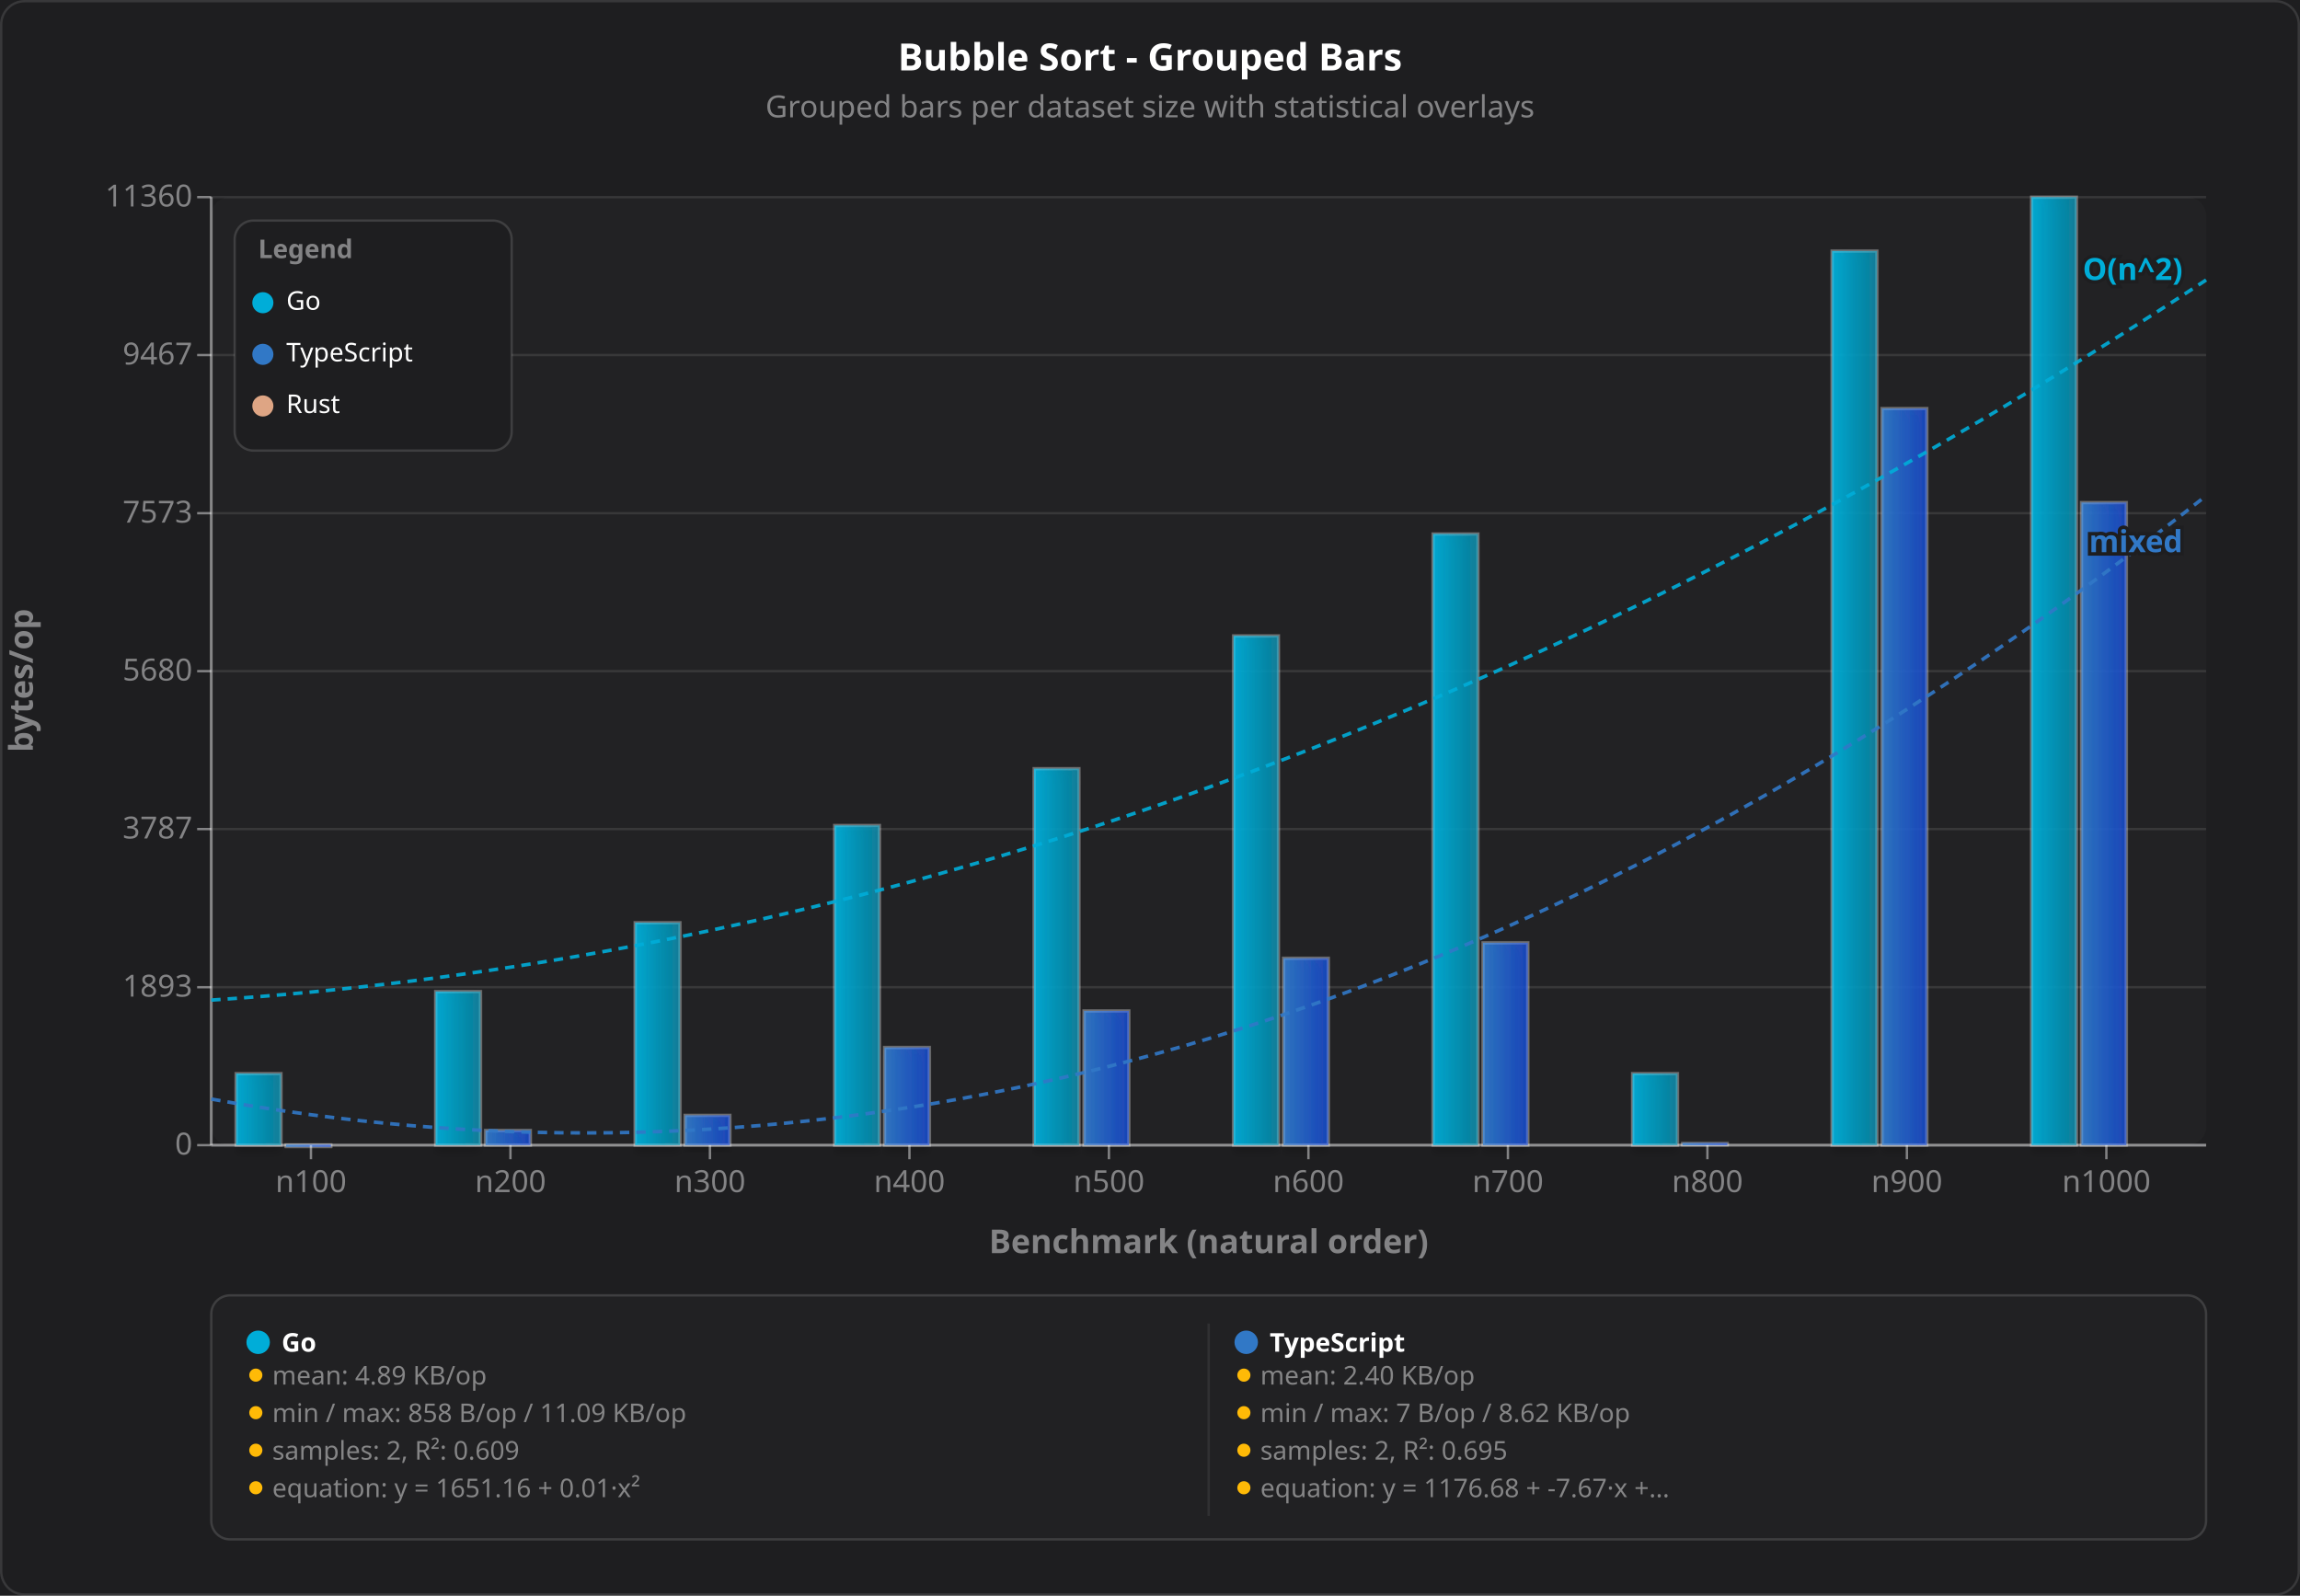
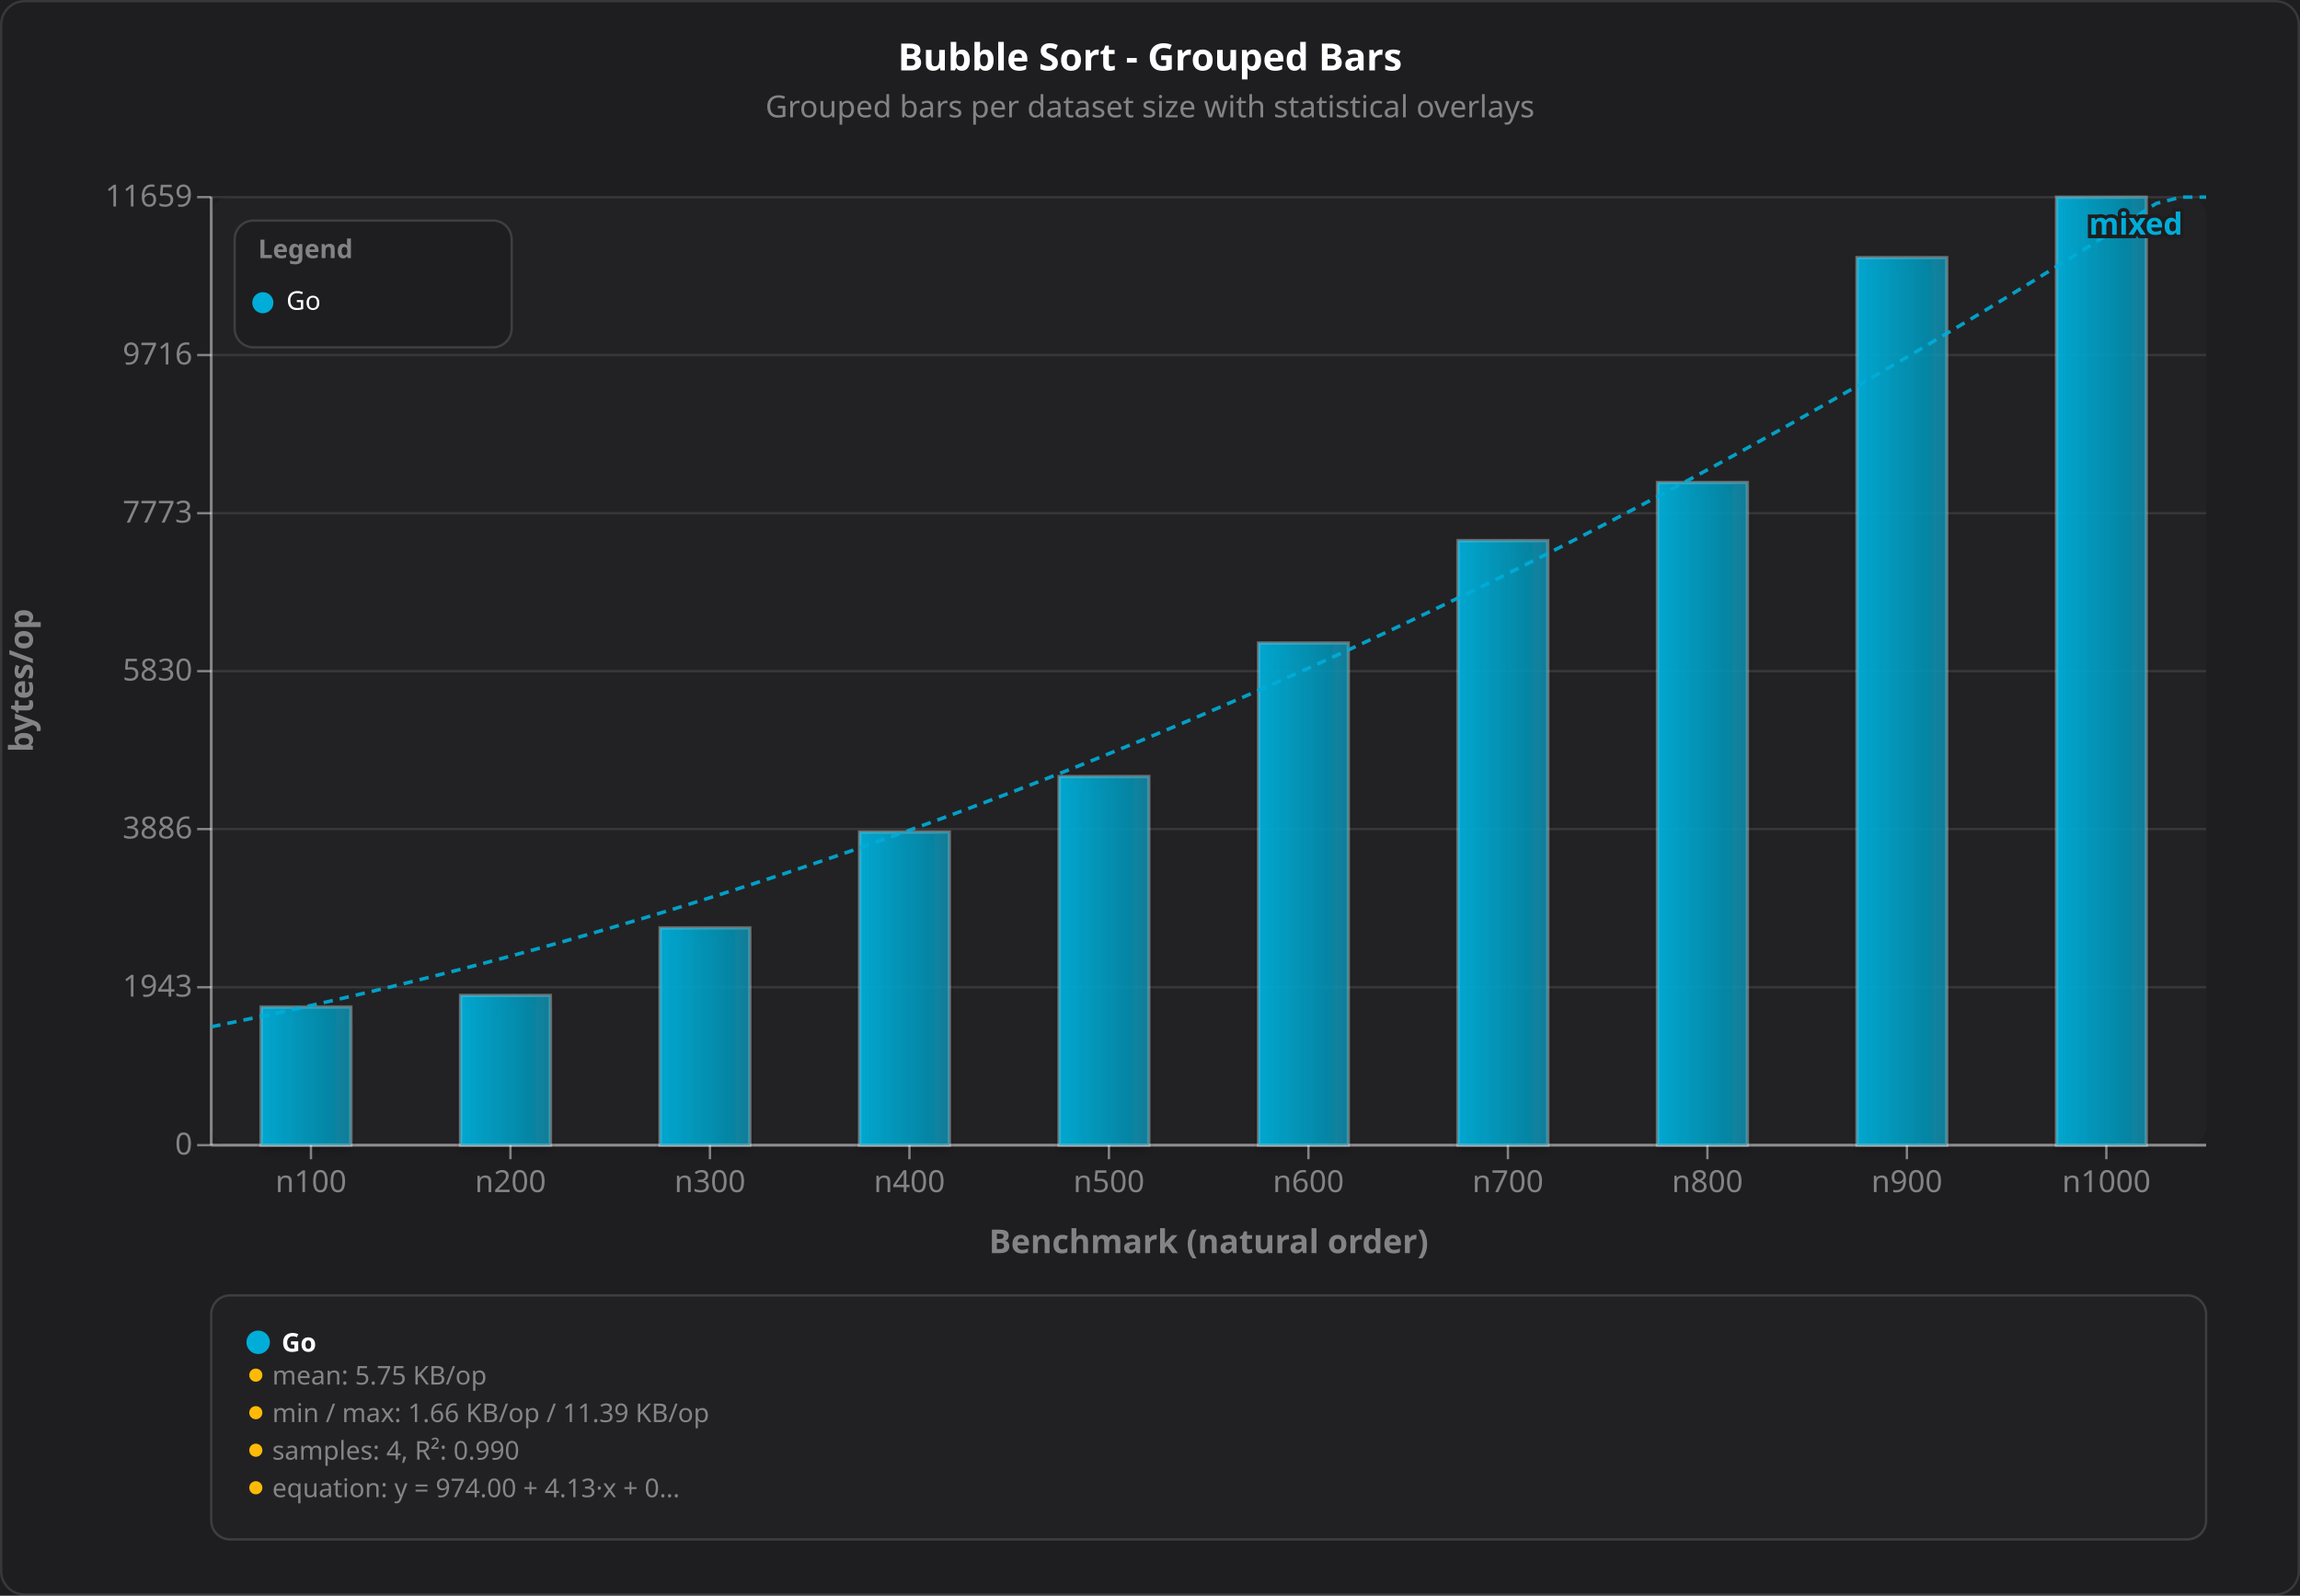
<svg xmlns="http://www.w3.org/2000/svg" width="980" height="680" viewBox="0 0 980 680">
  <rect width="980" height="680" fill="#1E1E20" />
  <rect x="0.5" y="0.5" width="979" height="679" fill="none" stroke="rgba(255,255,255,0.12)" rx="10" />
  <defs>
    <linearGradient id="goGrad" x1="0" y1="0" x2="1" y2="0">
      <stop offset="0%" stop-color="#00ADD8" stop-opacity="0.95" />
      <stop offset="100%" stop-color="#0891B2" stop-opacity="0.8" />
    </linearGradient>
    <linearGradient id="tsGrad" x1="0" y1="0" x2="1" y2="0">
      <stop offset="0%" stop-color="#3178C6" stop-opacity="0.95" />
      <stop offset="100%" stop-color="#1D4ED8" stop-opacity="0.8" />
    </linearGradient>
    <linearGradient id="rustGrad" x1="0" y1="0" x2="1" y2="0">
      <stop offset="0%" stop-color="#DEA584" stop-opacity="0.95" />
      <stop offset="100%" stop-color="#B7410E" stop-opacity="0.8" />
    </linearGradient>
    <filter id="barShadow" x="-5%" y="-15%" width="110%" height="140%">
      <feDropShadow dx="0" dy="2" stdDeviation="2" flood-opacity="0.25" />
    </filter>
  </defs>
  <rect x="90.0" y="84.0" width="850.0" height="404.0" rx="8" fill="rgba(255,255,255,0.02)" />
  <line x1="90.0" y1="488.0" x2="940.0" y2="488.0" stroke="rgba(255,255,255,0.45)" stroke-width="1.2" />
  <line x1="90.0" y1="84.0" x2="90.0" y2="488.0" stroke="rgba(255,255,255,0.45)" stroke-width="1.2" />
  <line x1="90.0" y1="84.0" x2="940.0" y2="84.0" stroke="rgba(255,255,255,0.10)" />
  <line x1="84.0" y1="84.0" x2="90.0" y2="84.0" stroke="rgba(255,255,255,0.45)" stroke-width="1" />
-   <text x="82.0" y="88.0" text-anchor="end" font-family="sans-serif" font-size="13" fill="rgba(255,255,255,0.45)">11360</text>
+   <text x="82.0" y="88.0" text-anchor="end" font-family="sans-serif" font-size="13" fill="rgba(255,255,255,0.45)">11659</text>
  <line x1="90.0" y1="151.3" x2="940.0" y2="151.3" stroke="rgba(255,255,255,0.10)" />
  <line x1="84.0" y1="151.3" x2="90.0" y2="151.3" stroke="rgba(255,255,255,0.45)" stroke-width="1" />
-   <text x="82.0" y="155.3" text-anchor="end" font-family="sans-serif" font-size="13" fill="rgba(255,255,255,0.45)">9467</text>
+   <text x="82.0" y="155.3" text-anchor="end" font-family="sans-serif" font-size="13" fill="rgba(255,255,255,0.45)">9716</text>
  <line x1="90.0" y1="218.7" x2="940.0" y2="218.7" stroke="rgba(255,255,255,0.10)" />
  <line x1="84.0" y1="218.7" x2="90.0" y2="218.7" stroke="rgba(255,255,255,0.45)" stroke-width="1" />
-   <text x="82.0" y="222.7" text-anchor="end" font-family="sans-serif" font-size="13" fill="rgba(255,255,255,0.45)">7573</text>
+   <text x="82.0" y="222.7" text-anchor="end" font-family="sans-serif" font-size="13" fill="rgba(255,255,255,0.45)">7773</text>
  <line x1="90.0" y1="286.0" x2="940.0" y2="286.0" stroke="rgba(255,255,255,0.10)" />
  <line x1="84.0" y1="286.0" x2="90.0" y2="286.0" stroke="rgba(255,255,255,0.45)" stroke-width="1" />
-   <text x="82.0" y="290.0" text-anchor="end" font-family="sans-serif" font-size="13" fill="rgba(255,255,255,0.45)">5680</text>
+   <text x="82.0" y="290.0" text-anchor="end" font-family="sans-serif" font-size="13" fill="rgba(255,255,255,0.45)">5830</text>
  <line x1="90.0" y1="353.3" x2="940.0" y2="353.3" stroke="rgba(255,255,255,0.10)" />
  <line x1="84.0" y1="353.3" x2="90.0" y2="353.3" stroke="rgba(255,255,255,0.45)" stroke-width="1" />
-   <text x="82.0" y="357.3" text-anchor="end" font-family="sans-serif" font-size="13" fill="rgba(255,255,255,0.45)">3787</text>
+   <text x="82.0" y="357.3" text-anchor="end" font-family="sans-serif" font-size="13" fill="rgba(255,255,255,0.45)">3886</text>
  <line x1="90.0" y1="420.7" x2="940.0" y2="420.7" stroke="rgba(255,255,255,0.10)" />
  <line x1="84.0" y1="420.7" x2="90.0" y2="420.7" stroke="rgba(255,255,255,0.45)" stroke-width="1" />
-   <text x="82.0" y="424.7" text-anchor="end" font-family="sans-serif" font-size="13" fill="rgba(255,255,255,0.45)">1893</text>
+   <text x="82.0" y="424.7" text-anchor="end" font-family="sans-serif" font-size="13" fill="rgba(255,255,255,0.45)">1943</text>
  <line x1="90.0" y1="488.0" x2="940.0" y2="488.0" stroke="rgba(255,255,255,0.10)" />
  <line x1="84.0" y1="488.0" x2="90.0" y2="488.0" stroke="rgba(255,255,255,0.45)" stroke-width="1" />
  <text x="82.0" y="492.0" text-anchor="end" font-family="sans-serif" font-size="13" fill="rgba(255,255,255,0.45)">0</text>
-   <rect x="100.62" y="457.49" width="19.12" height="30.51" fill="none" stroke="rgba(255,255,255,0.23)" stroke-width="1.2" />
-   <rect x="100.62" y="457.49" width="19.12" height="30.51" fill="url(#goGrad)" stroke="rgba(255,255,255,0.15)" stroke-width="1.5" filter="url(#barShadow)" />
-   <rect x="121.88" y="487.75" width="19.12" height="1.00" fill="none" stroke="rgba(255,255,255,0.23)" stroke-width="1.2" />
-   <rect x="121.88" y="487.75" width="19.12" height="1.00" fill="url(#tsGrad)" stroke="rgba(255,255,255,0.15)" stroke-width="1.5" filter="url(#barShadow)" />
+   <rect x="111.25" y="429.13" width="38.25" height="58.87" fill="none" stroke="rgba(255,255,255,0.23)" stroke-width="1.2" />
+   <rect x="111.25" y="429.13" width="38.25" height="58.87" fill="url(#goGrad)" stroke="rgba(255,255,255,0.15)" stroke-width="1.5" filter="url(#barShadow)" />
  <line x1="132.50" y1="488.00" x2="132.50" y2="494.00" stroke="rgba(255,255,255,0.45)" stroke-width="1" />
  <text x="132.50" y="508.00" text-anchor="middle" font-family="sans-serif" font-size="13" fill="rgba(255,255,255,0.45)">n100</text>
-   <rect x="185.62" y="422.53" width="19.12" height="65.47" fill="none" stroke="rgba(255,255,255,0.23)" stroke-width="1.2" />
-   <rect x="185.62" y="422.53" width="19.12" height="65.47" fill="url(#goGrad)" stroke="rgba(255,255,255,0.15)" stroke-width="1.5" filter="url(#barShadow)" />
-   <rect x="206.88" y="481.71" width="19.12" height="6.29" fill="none" stroke="rgba(255,255,255,0.23)" stroke-width="1.2" />
-   <rect x="206.88" y="481.71" width="19.12" height="6.29" fill="url(#tsGrad)" stroke="rgba(255,255,255,0.15)" stroke-width="1.5" filter="url(#barShadow)" />
+   <rect x="196.25" y="424.17" width="38.25" height="63.83" fill="none" stroke="rgba(255,255,255,0.23)" stroke-width="1.2" />
+   <rect x="196.25" y="424.17" width="38.25" height="63.83" fill="url(#goGrad)" stroke="rgba(255,255,255,0.15)" stroke-width="1.5" filter="url(#barShadow)" />
  <line x1="217.50" y1="488.00" x2="217.50" y2="494.00" stroke="rgba(255,255,255,0.45)" stroke-width="1" />
  <text x="217.50" y="508.00" text-anchor="middle" font-family="sans-serif" font-size="13" fill="rgba(255,255,255,0.45)">n200</text>
-   <rect x="270.62" y="393.19" width="19.12" height="94.81" fill="none" stroke="rgba(255,255,255,0.23)" stroke-width="1.2" />
-   <rect x="270.62" y="393.19" width="19.12" height="94.81" fill="url(#goGrad)" stroke="rgba(255,255,255,0.15)" stroke-width="1.5" filter="url(#barShadow)" />
-   <rect x="291.88" y="475.27" width="19.12" height="12.73" fill="none" stroke="rgba(255,255,255,0.23)" stroke-width="1.2" />
-   <rect x="291.88" y="475.27" width="19.12" height="12.73" fill="url(#tsGrad)" stroke="rgba(255,255,255,0.15)" stroke-width="1.5" filter="url(#barShadow)" />
+   <rect x="281.25" y="395.41" width="38.25" height="92.59" fill="none" stroke="rgba(255,255,255,0.23)" stroke-width="1.2" />
+   <rect x="281.25" y="395.41" width="38.25" height="92.59" fill="url(#goGrad)" stroke="rgba(255,255,255,0.15)" stroke-width="1.5" filter="url(#barShadow)" />
  <line x1="302.50" y1="488.00" x2="302.50" y2="494.00" stroke="rgba(255,255,255,0.45)" stroke-width="1" />
  <text x="302.50" y="508.00" text-anchor="middle" font-family="sans-serif" font-size="13" fill="rgba(255,255,255,0.45)">n300</text>
-   <rect x="355.62" y="351.76" width="19.12" height="136.24" fill="none" stroke="rgba(255,255,255,0.23)" stroke-width="1.2" />
-   <rect x="355.62" y="351.76" width="19.12" height="136.24" fill="url(#goGrad)" stroke="rgba(255,255,255,0.15)" stroke-width="1.5" filter="url(#barShadow)" />
-   <rect x="376.88" y="446.36" width="19.12" height="41.64" fill="none" stroke="rgba(255,255,255,0.23)" stroke-width="1.2" />
-   <rect x="376.88" y="446.36" width="19.12" height="41.64" fill="url(#tsGrad)" stroke="rgba(255,255,255,0.15)" stroke-width="1.5" filter="url(#barShadow)" />
+   <rect x="366.25" y="354.56" width="38.25" height="133.44" fill="none" stroke="rgba(255,255,255,0.23)" stroke-width="1.2" />
+   <rect x="366.25" y="354.56" width="38.25" height="133.44" fill="url(#goGrad)" stroke="rgba(255,255,255,0.15)" stroke-width="1.5" filter="url(#barShadow)" />
  <line x1="387.50" y1="488.00" x2="387.50" y2="494.00" stroke="rgba(255,255,255,0.45)" stroke-width="1" />
  <text x="387.50" y="508.00" text-anchor="middle" font-family="sans-serif" font-size="13" fill="rgba(255,255,255,0.45)">n400</text>
-   <rect x="440.62" y="327.54" width="19.12" height="160.46" fill="none" stroke="rgba(255,255,255,0.23)" stroke-width="1.2" />
-   <rect x="440.62" y="327.54" width="19.12" height="160.46" fill="url(#goGrad)" stroke="rgba(255,255,255,0.15)" stroke-width="1.5" filter="url(#barShadow)" />
-   <rect x="461.88" y="430.78" width="19.12" height="57.22" fill="none" stroke="rgba(255,255,255,0.23)" stroke-width="1.2" />
-   <rect x="461.88" y="430.78" width="19.12" height="57.22" fill="url(#tsGrad)" stroke="rgba(255,255,255,0.15)" stroke-width="1.5" filter="url(#barShadow)" />
+   <rect x="451.25" y="330.89" width="38.25" height="157.11" fill="none" stroke="rgba(255,255,255,0.23)" stroke-width="1.2" />
+   <rect x="451.25" y="330.89" width="38.25" height="157.11" fill="url(#goGrad)" stroke="rgba(255,255,255,0.15)" stroke-width="1.5" filter="url(#barShadow)" />
  <line x1="472.50" y1="488.00" x2="472.50" y2="494.00" stroke="rgba(255,255,255,0.45)" stroke-width="1" />
  <text x="472.50" y="508.00" text-anchor="middle" font-family="sans-serif" font-size="13" fill="rgba(255,255,255,0.45)">n500</text>
-   <rect x="525.62" y="270.96" width="19.12" height="217.04" fill="none" stroke="rgba(255,255,255,0.23)" stroke-width="1.2" />
-   <rect x="525.62" y="270.96" width="19.12" height="217.04" fill="url(#goGrad)" stroke="rgba(255,255,255,0.15)" stroke-width="1.5" filter="url(#barShadow)" />
-   <rect x="546.88" y="408.34" width="19.12" height="79.66" fill="none" stroke="rgba(255,255,255,0.23)" stroke-width="1.2" />
-   <rect x="546.88" y="408.34" width="19.12" height="79.66" fill="url(#tsGrad)" stroke="rgba(255,255,255,0.15)" stroke-width="1.5" filter="url(#barShadow)" />
+   <rect x="536.25" y="273.99" width="38.25" height="214.01" fill="none" stroke="rgba(255,255,255,0.23)" stroke-width="1.2" />
+   <rect x="536.25" y="273.99" width="38.25" height="214.01" fill="url(#goGrad)" stroke="rgba(255,255,255,0.15)" stroke-width="1.5" filter="url(#barShadow)" />
  <line x1="557.50" y1="488.00" x2="557.50" y2="494.00" stroke="rgba(255,255,255,0.45)" stroke-width="1" />
  <text x="557.50" y="508.00" text-anchor="middle" font-family="sans-serif" font-size="13" fill="rgba(255,255,255,0.45)">n600</text>
-   <rect x="610.62" y="227.53" width="19.12" height="260.47" fill="none" stroke="rgba(255,255,255,0.23)" stroke-width="1.2" />
-   <rect x="610.62" y="227.53" width="19.12" height="260.47" fill="url(#goGrad)" stroke="rgba(255,255,255,0.15)" stroke-width="1.5" filter="url(#barShadow)" />
-   <rect x="631.88" y="401.76" width="19.12" height="86.24" fill="none" stroke="rgba(255,255,255,0.23)" stroke-width="1.2" />
-   <rect x="631.88" y="401.76" width="19.12" height="86.24" fill="url(#tsGrad)" stroke="rgba(255,255,255,0.15)" stroke-width="1.5" filter="url(#barShadow)" />
+   <rect x="621.25" y="230.37" width="38.25" height="257.63" fill="none" stroke="rgba(255,255,255,0.23)" stroke-width="1.2" />
+   <rect x="621.25" y="230.37" width="38.25" height="257.63" fill="url(#goGrad)" stroke="rgba(255,255,255,0.15)" stroke-width="1.5" filter="url(#barShadow)" />
  <line x1="642.50" y1="488.00" x2="642.50" y2="494.00" stroke="rgba(255,255,255,0.45)" stroke-width="1" />
  <text x="642.50" y="508.00" text-anchor="middle" font-family="sans-serif" font-size="13" fill="rgba(255,255,255,0.45)">n700</text>
-   <rect x="695.62" y="457.49" width="19.12" height="30.51" fill="none" stroke="rgba(255,255,255,0.23)" stroke-width="1.2" />
-   <rect x="695.62" y="457.49" width="19.12" height="30.51" fill="url(#goGrad)" stroke="rgba(255,255,255,0.15)" stroke-width="1.5" filter="url(#barShadow)" />
-   <rect x="716.88" y="487.04" width="19.12" height="1.00" fill="none" stroke="rgba(255,255,255,0.23)" stroke-width="1.2" />
-   <rect x="716.88" y="487.04" width="19.12" height="1.00" fill="url(#tsGrad)" stroke="rgba(255,255,255,0.15)" stroke-width="1.5" filter="url(#barShadow)" />
+   <rect x="706.25" y="205.59" width="38.25" height="282.41" fill="none" stroke="rgba(255,255,255,0.23)" stroke-width="1.2" />
+   <rect x="706.25" y="205.59" width="38.25" height="282.41" fill="url(#goGrad)" stroke="rgba(255,255,255,0.15)" stroke-width="1.5" filter="url(#barShadow)" />
  <line x1="727.50" y1="488.00" x2="727.50" y2="494.00" stroke="rgba(255,255,255,0.45)" stroke-width="1" />
  <text x="727.50" y="508.00" text-anchor="middle" font-family="sans-serif" font-size="13" fill="rgba(255,255,255,0.45)">n800</text>
-   <rect x="780.62" y="106.97" width="19.12" height="381.03" fill="none" stroke="rgba(255,255,255,0.23)" stroke-width="1.2" />
-   <rect x="780.62" y="106.97" width="19.12" height="381.03" fill="url(#goGrad)" stroke="rgba(255,255,255,0.15)" stroke-width="1.5" filter="url(#barShadow)" />
-   <rect x="801.88" y="174.08" width="19.12" height="313.92" fill="none" stroke="rgba(255,255,255,0.23)" stroke-width="1.2" />
-   <rect x="801.88" y="174.08" width="19.12" height="313.92" fill="url(#tsGrad)" stroke="rgba(255,255,255,0.15)" stroke-width="1.5" filter="url(#barShadow)" />
+   <rect x="791.25" y="109.75" width="38.25" height="378.25" fill="none" stroke="rgba(255,255,255,0.23)" stroke-width="1.2" />
+   <rect x="791.25" y="109.75" width="38.25" height="378.25" fill="url(#goGrad)" stroke="rgba(255,255,255,0.15)" stroke-width="1.5" filter="url(#barShadow)" />
  <line x1="812.50" y1="488.00" x2="812.50" y2="494.00" stroke="rgba(255,255,255,0.45)" stroke-width="1" />
  <text x="812.50" y="508.00" text-anchor="middle" font-family="sans-serif" font-size="13" fill="rgba(255,255,255,0.45)">n900</text>
-   <rect x="865.62" y="84.00" width="19.12" height="404.00" fill="none" stroke="rgba(255,255,255,0.23)" stroke-width="1.2" />
-   <rect x="865.62" y="84.00" width="19.12" height="404.00" fill="url(#goGrad)" stroke="rgba(255,255,255,0.15)" stroke-width="1.5" filter="url(#barShadow)" />
-   <rect x="886.88" y="214.16" width="19.12" height="273.84" fill="none" stroke="rgba(255,255,255,0.23)" stroke-width="1.2" />
-   <rect x="886.88" y="214.16" width="19.12" height="273.84" fill="url(#tsGrad)" stroke="rgba(255,255,255,0.15)" stroke-width="1.5" filter="url(#barShadow)" />
+   <rect x="876.25" y="84.00" width="38.25" height="404.00" fill="none" stroke="rgba(255,255,255,0.23)" stroke-width="1.2" />
+   <rect x="876.25" y="84.00" width="38.25" height="404.00" fill="url(#goGrad)" stroke="rgba(255,255,255,0.15)" stroke-width="1.5" filter="url(#barShadow)" />
  <line x1="897.50" y1="488.00" x2="897.50" y2="494.00" stroke="rgba(255,255,255,0.45)" stroke-width="1" />
  <text x="897.50" y="508.00" text-anchor="middle" font-family="sans-serif" font-size="13" fill="rgba(255,255,255,0.45)">n1000</text>
-   <path d="M 90.00 426.18 L 100.62 425.44 L 111.25 424.63 L 121.88 423.73 L 132.50 422.76 L 143.12 421.71 L 153.75 420.58 L 164.38 419.38 L 175.00 418.09 L 185.62 416.73 L 196.25 415.28 L 206.88 413.76 L 217.50 412.16 L 228.12 410.48 L 238.75 408.73 L 249.38 406.89 L 260.00 404.98 L 270.62 402.99 L 281.25 400.92 L 291.88 398.77 L 302.50 396.54 L 313.12 394.23 L 323.75 391.85 L 334.38 389.39 L 345.00 386.85 L 355.62 384.23 L 366.25 381.53 L 376.88 378.75 L 387.50 375.90 L 398.12 372.96 L 408.75 369.95 L 419.38 366.86 L 430.00 363.69 L 440.62 360.44 L 451.25 357.12 L 461.88 353.71 L 472.50 350.23 L 483.12 346.67 L 493.75 343.03 L 504.38 339.31 L 515.00 335.52 L 525.62 331.64 L 536.25 327.69 L 546.88 323.66 L 557.50 319.55 L 568.12 315.36 L 578.75 311.09 L 589.38 306.74 L 600.00 302.32 L 610.62 297.82 L 621.25 293.24 L 631.88 288.58 L 642.50 283.84 L 653.12 279.02 L 663.75 274.13 L 674.38 269.15 L 685.00 264.10 L 695.62 258.97 L 706.25 253.76 L 716.88 248.48 L 727.50 243.11 L 738.12 237.67 L 748.75 232.14 L 759.38 226.54 L 770.00 220.86 L 780.62 215.10 L 791.25 209.27 L 801.88 203.35 L 812.50 197.36 L 823.12 191.29 L 833.75 185.14 L 844.38 178.91 L 855.00 172.60 L 865.62 166.22 L 876.25 159.75 L 886.88 153.21 L 897.50 146.59 L 908.12 139.89 L 918.75 133.11 L 929.38 126.25 L 940.00 119.32" fill="none" stroke="#00ADD8" stroke-width="1.5" stroke-dasharray="4 3" opacity="0.9" />
-   <text x="930.0" y="119.3" text-anchor="end" font-family="sans-serif" font-size="13" font-weight="700" fill="#00ADD8" paint-order="stroke" stroke="#1E1E20" stroke-width="3">O(n^2)</text>
-   <path d="M 90.00 468.35 L 100.62 470.21 L 111.25 471.94 L 121.88 473.55 L 132.50 475.03 L 143.12 476.37 L 153.75 477.59 L 164.38 478.68 L 175.00 479.65 L 185.62 480.48 L 196.25 481.19 L 206.88 481.76 L 217.50 482.21 L 228.12 482.53 L 238.75 482.72 L 249.38 482.78 L 260.00 482.72 L 270.62 482.53 L 281.25 482.20 L 291.88 481.75 L 302.50 481.17 L 313.12 480.46 L 323.75 479.63 L 334.38 478.66 L 345.00 477.57 L 355.62 476.35 L 366.25 475.00 L 376.88 473.52 L 387.50 471.91 L 398.12 470.18 L 408.75 468.31 L 419.38 466.32 L 430.00 464.20 L 440.62 461.95 L 451.25 459.57 L 461.88 457.06 L 472.50 454.43 L 483.12 451.66 L 493.75 448.77 L 504.38 445.75 L 515.00 442.60 L 525.62 439.32 L 536.25 435.92 L 546.88 432.38 L 557.50 428.72 L 568.12 424.93 L 578.75 421.01 L 589.38 416.96 L 600.00 412.78 L 610.62 408.48 L 621.25 404.04 L 631.88 399.48 L 642.50 394.79 L 653.12 389.97 L 663.75 385.02 L 674.38 379.94 L 685.00 374.74 L 695.62 369.41 L 706.25 363.94 L 716.88 358.35 L 727.50 352.63 L 738.12 346.79 L 748.75 340.81 L 759.38 334.71 L 770.00 328.47 L 780.62 322.11 L 791.25 315.62 L 801.88 309.00 L 812.50 302.26 L 823.12 295.38 L 833.75 288.38 L 844.38 281.25 L 855.00 273.99 L 865.62 266.60 L 876.25 259.08 L 886.88 251.43 L 897.50 243.66 L 908.12 235.76 L 918.75 227.72 L 929.38 219.56 L 940.00 211.27" fill="none" stroke="#3178C6" stroke-width="1.5" stroke-dasharray="4 3" opacity="0.9" />
-   <text x="930.0" y="235.3" text-anchor="end" font-family="sans-serif" font-size="13" font-weight="700" fill="#3178C6" paint-order="stroke" stroke="#1E1E20" stroke-width="3">mixed</text>
+   <path d="M 90.00 437.55 L 100.62 435.37 L 111.25 433.13 L 121.88 430.83 L 132.50 428.47 L 143.12 426.06 L 153.75 423.58 L 164.38 421.04 L 175.00 418.44 L 185.62 415.78 L 196.25 413.06 L 206.88 410.28 L 217.50 407.44 L 228.12 404.54 L 238.75 401.58 L 249.38 398.56 L 260.00 395.47 L 270.62 392.33 L 281.25 389.13 L 291.88 385.87 L 302.50 382.55 L 313.12 379.16 L 323.75 375.72 L 334.38 372.22 L 345.00 368.65 L 355.62 365.03 L 366.25 361.34 L 376.88 357.60 L 387.50 353.79 L 398.12 349.93 L 408.75 346.00 L 419.38 342.02 L 430.00 337.97 L 440.62 333.87 L 451.25 329.70 L 461.88 325.47 L 472.50 321.18 L 483.12 316.84 L 493.75 312.43 L 504.38 307.96 L 515.00 303.43 L 525.62 298.84 L 536.25 294.20 L 546.88 289.49 L 557.50 284.72 L 568.12 279.89 L 578.75 275.00 L 589.38 270.05 L 600.00 265.04 L 610.62 259.97 L 621.25 254.83 L 631.88 249.64 L 642.50 244.39 L 653.12 239.08 L 663.75 233.71 L 674.38 228.27 L 685.00 222.78 L 695.62 217.23 L 706.25 211.62 L 716.88 205.94 L 727.50 200.21 L 738.12 194.41 L 748.75 188.56 L 759.38 182.64 L 770.00 176.67 L 780.62 170.63 L 791.25 164.54 L 801.88 158.38 L 812.50 152.17 L 823.12 145.89 L 833.75 139.55 L 844.38 133.16 L 855.00 126.70 L 865.62 120.18 L 876.25 113.60 L 886.88 106.97 L 897.50 100.27 L 908.12 93.51 L 918.75 86.69 L 929.38 84.00 L 940.00 84.00" fill="none" stroke="#00ADD8" stroke-width="1.5" stroke-dasharray="4 3" opacity="0.9" />
+   <text x="930.0" y="100.0" text-anchor="end" font-family="sans-serif" font-size="13" font-weight="700" fill="#00ADD8" paint-order="stroke" stroke="#1E1E20" stroke-width="3">mixed</text>
  <text x="490.0" y="30" text-anchor="middle" font-family="sans-serif" font-size="16" font-weight="700" fill="#FFFFFF">Bubble Sort - Grouped Bars</text>
  <text x="490.0" y="50" text-anchor="middle" font-family="sans-serif" font-size="13" fill="rgba(255,255,255,0.45)">Grouped bars per dataset size with statistical overlays</text>
  <text x="515.0" y="534.0" text-anchor="middle" font-family="sans-serif" font-size="14" font-weight="700" fill="rgba(255,255,255,0.45)">Benchmark (natural order)</text>
  <text x="14.0" y="290.0" transform="rotate(-90 14.0 290.0)" text-anchor="middle" font-family="sans-serif" font-size="14" font-weight="700" fill="rgba(255,255,255,0.45)">bytes/op</text>
-   <rect x="100.0" y="94.0" width="118" height="98.0" rx="8" fill="#1E1E20" stroke="rgba(255,255,255,0.14)" stroke-width="1" />
-   <rect x="100.0" y="94.0" width="118" height="98.0" rx="8" fill="rgba(255,255,255,0.015)" fill-opacity="0.15" />
+   <rect x="100.0" y="94.0" width="118" height="54.0" rx="8" fill="#1E1E20" stroke="rgba(255,255,255,0.14)" stroke-width="1" />
+   <rect x="100.0" y="94.0" width="118" height="54.0" rx="8" fill="rgba(255,255,255,0.015)" fill-opacity="0.15" />
  <text x="110.0" y="110.0" font-family="sans-serif" font-size="11" font-weight="600" fill="rgba(255,255,255,0.45)">Legend</text>
  <circle cx="112.0" cy="129.0" r="4.5" fill="#00ADD8" />
  <text x="122.0" y="132.0" font-family="sans-serif" font-size="11" fill="#FFFFFF">Go</text>
-   <circle cx="112.0" cy="151.0" r="4.5" fill="#3178C6" />
-   <text x="122.0" y="154.0" font-family="sans-serif" font-size="11" fill="#FFFFFF">TypeScript</text>
-   <circle cx="112.0" cy="173.0" r="4.5" fill="#DEA584" />
-   <text x="122.0" y="176.0" font-family="sans-serif" font-size="11" fill="#FFFFFF">Rust</text>
  <rect x="90.0" y="552.0" width="850.0" height="104.0" rx="8" fill="rgba(255,255,255,0.015)" stroke="rgba(255,255,255,0.14)" stroke-width="1" />
  <circle cx="110.0" cy="572.0" r="5" fill="#00ADD8" />
  <text x="120.0" y="576.0" font-family="sans-serif" font-size="11" font-weight="700" fill="#FFFFFF">Go</text>
  <circle cx="109.0" cy="586.0" r="2.8" fill="#FFBA07" />
  <text x="116.0" y="590.0" font-family="sans-serif" font-size="11" fill="rgba(255,255,255,0.45)">
- mean: 4.89 KB/op</text>
+ mean: 5.75 KB/op</text>
  <circle cx="109.0" cy="602.0" r="2.8" fill="#FFBA07" />
-   <text x="116.0" y="606.0" font-family="sans-serif" font-size="11" fill="rgba(255,255,255,0.45)">min / max: 858 B/op / 11.09 KB/op</text>
+   <text x="116.0" y="606.0" font-family="sans-serif" font-size="11" fill="rgba(255,255,255,0.45)">min / max: 1.66 KB/op / 11.39 KB/op</text>
  <circle cx="109.0" cy="618.0" r="2.8" fill="#FFBA07" />
-   <text x="116.0" y="622.0" font-family="sans-serif" font-size="11" fill="rgba(255,255,255,0.45)">samples: 2,	R²: 0.609</text>
+   <text x="116.0" y="622.0" font-family="sans-serif" font-size="11" fill="rgba(255,255,255,0.45)">samples: 4,	R²: 0.990</text>
  <circle cx="109.0" cy="634.0" r="2.8" fill="#FFBA07" />
-   <text x="116.0" y="638.0" font-family="sans-serif" font-size="11" fill="rgba(255,255,255,0.45)">equation: y = 1651.16 + 0.01·x²</text>
-   <line x1="515.0" y1="564.0" x2="515.0" y2="646.0" stroke="rgba(255,255,255,0.14)" stroke-width="1" stroke-opacity="0.5" />
-   <circle cx="531.0" cy="572.0" r="5" fill="#3178C6" />
-   <text x="541.0" y="576.0" font-family="sans-serif" font-size="11" font-weight="700" fill="#FFFFFF">TypeScript</text>
-   <circle cx="530.0" cy="586.0" r="2.8" fill="#FFBA07" />
-   <text x="537.0" y="590.0" font-family="sans-serif" font-size="11" fill="rgba(255,255,255,0.45)">
- mean: 2.40 KB/op</text>
-   <circle cx="530.0" cy="602.0" r="2.8" fill="#FFBA07" />
-   <text x="537.0" y="606.0" font-family="sans-serif" font-size="11" fill="rgba(255,255,255,0.45)">min / max: 7 B/op / 8.62 KB/op</text>
-   <circle cx="530.0" cy="618.0" r="2.8" fill="#FFBA07" />
-   <text x="537.0" y="622.0" font-family="sans-serif" font-size="11" fill="rgba(255,255,255,0.45)">samples: 2,	R²: 0.695</text>
-   <circle cx="530.0" cy="634.0" r="2.8" fill="#FFBA07" />
-   <text x="537.0" y="638.0" font-family="sans-serif" font-size="11" fill="rgba(255,255,255,0.45)">equation: y = 1176.68 + -7.67·x +…</text>
+   <text x="116.0" y="638.0" font-family="sans-serif" font-size="11" fill="rgba(255,255,255,0.45)">equation: y = 974.00 + 4.13·x + 0…</text>
</svg>
